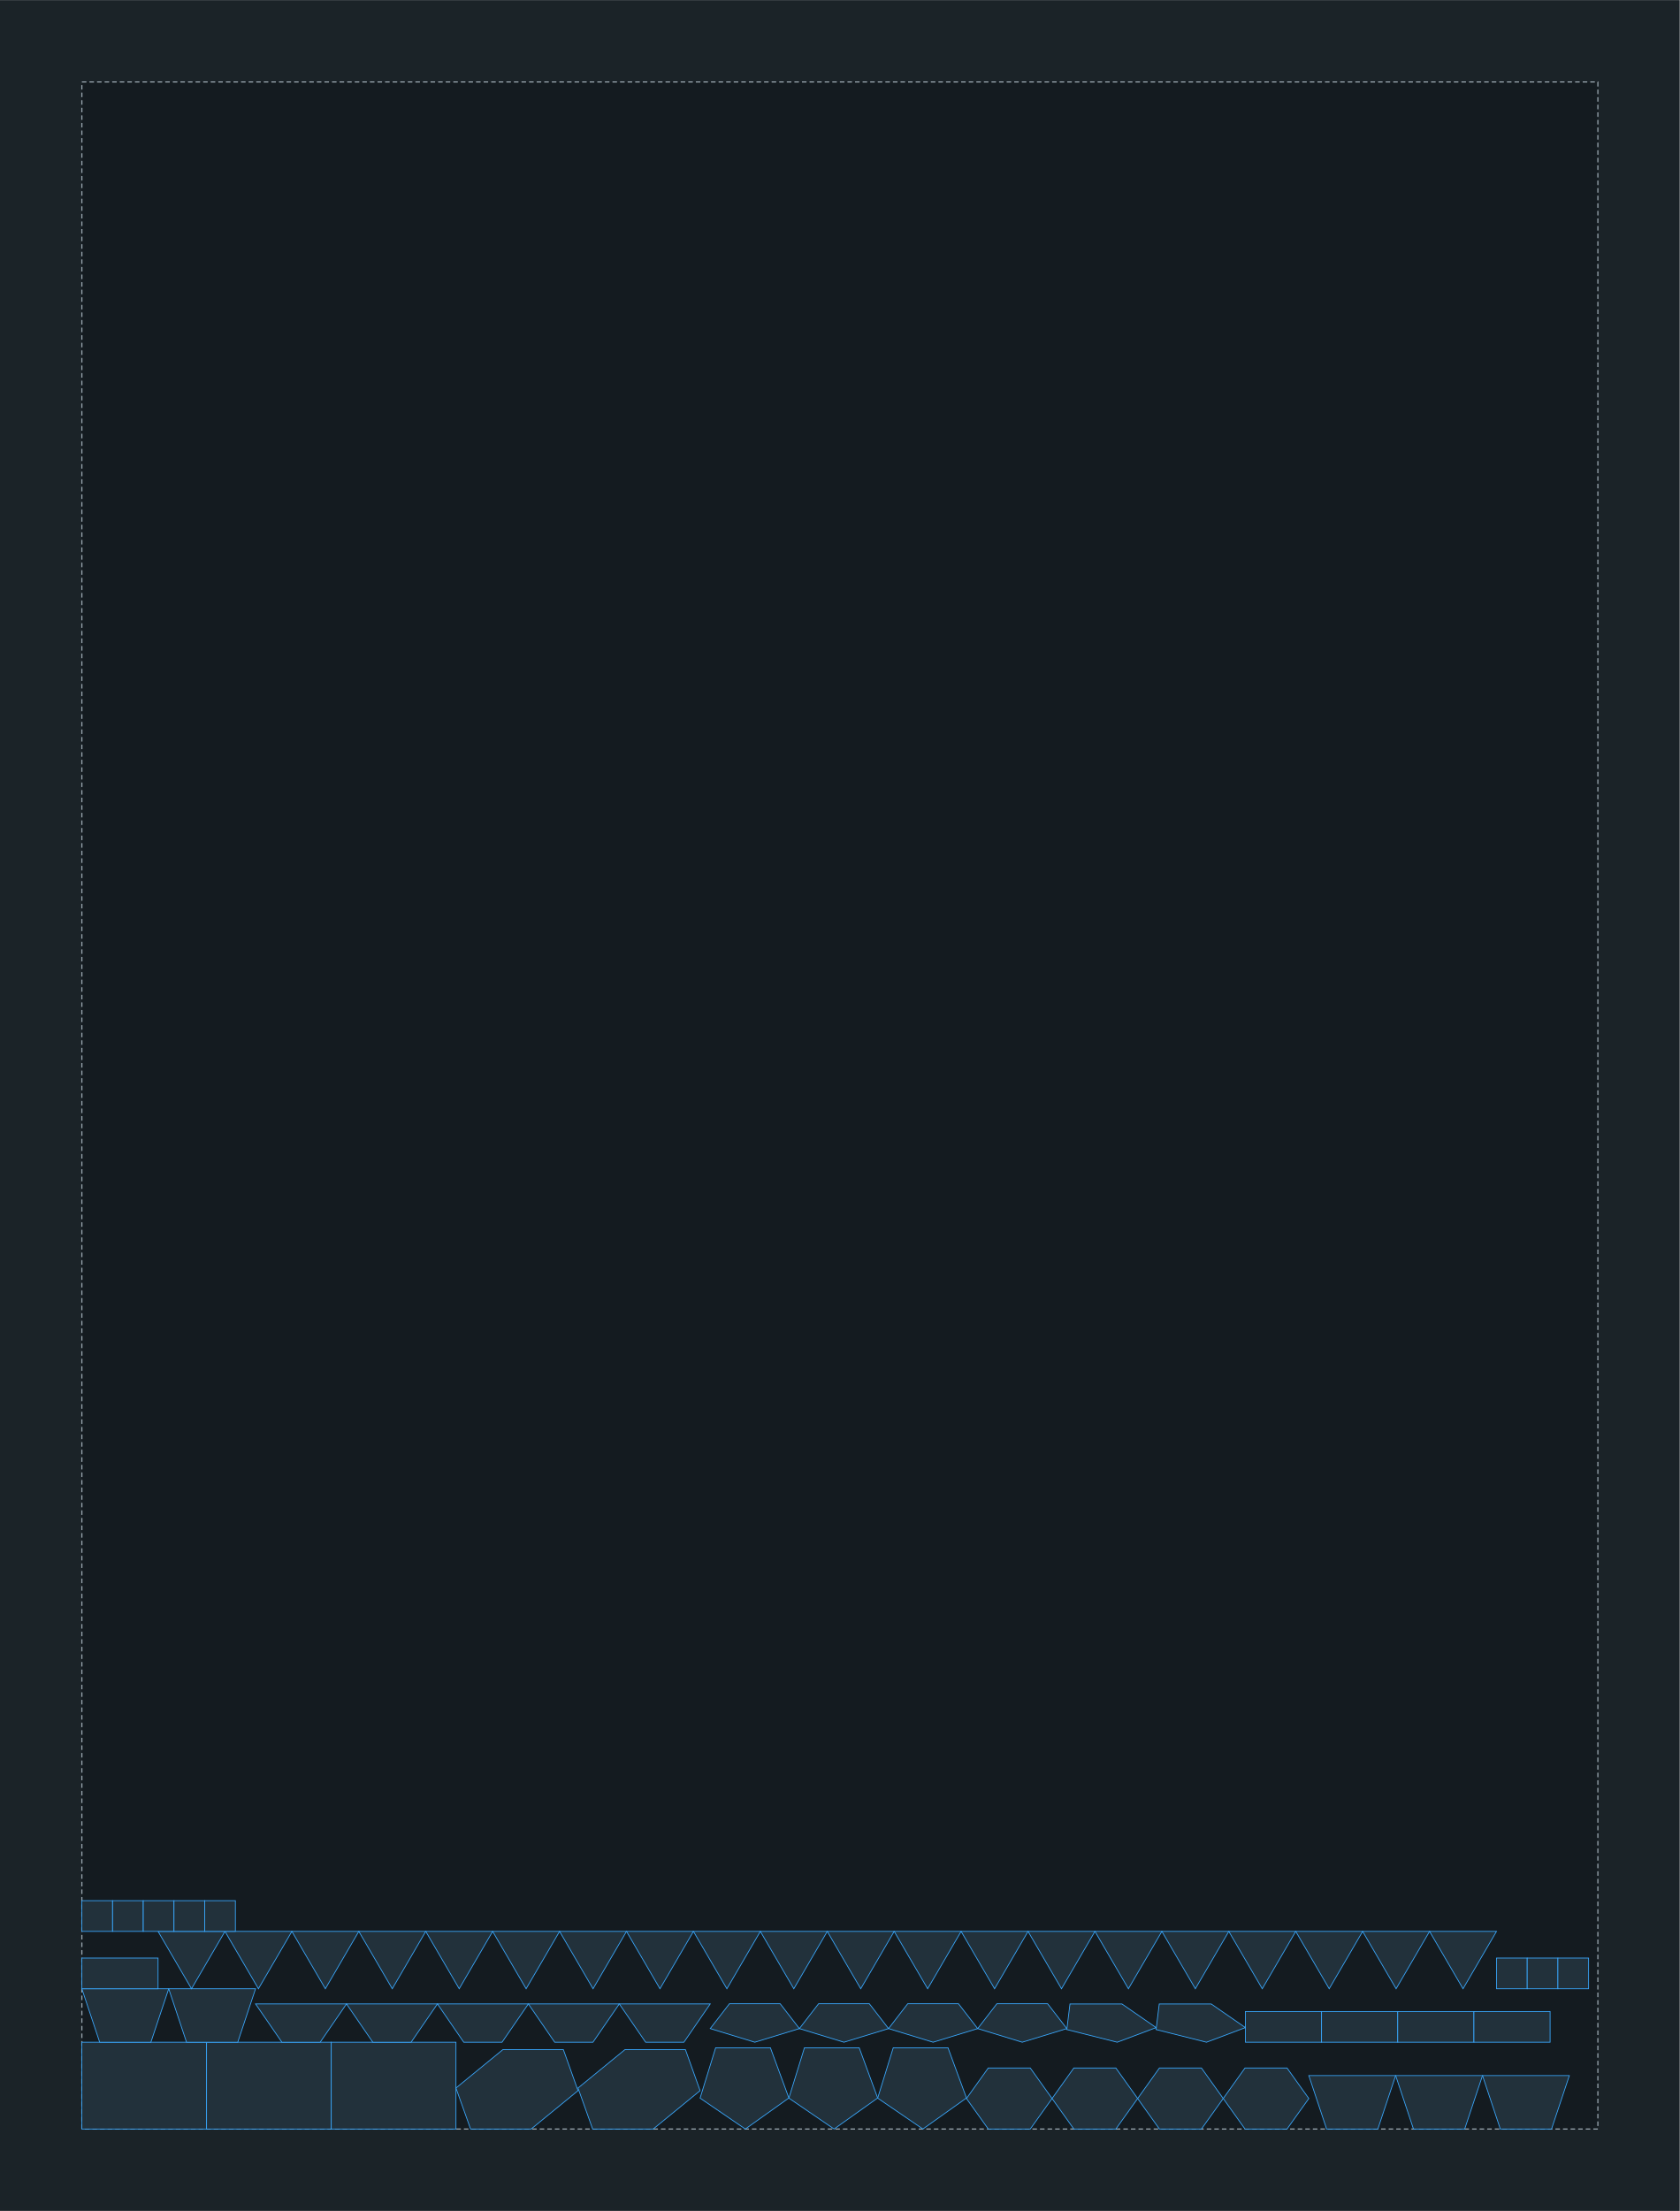
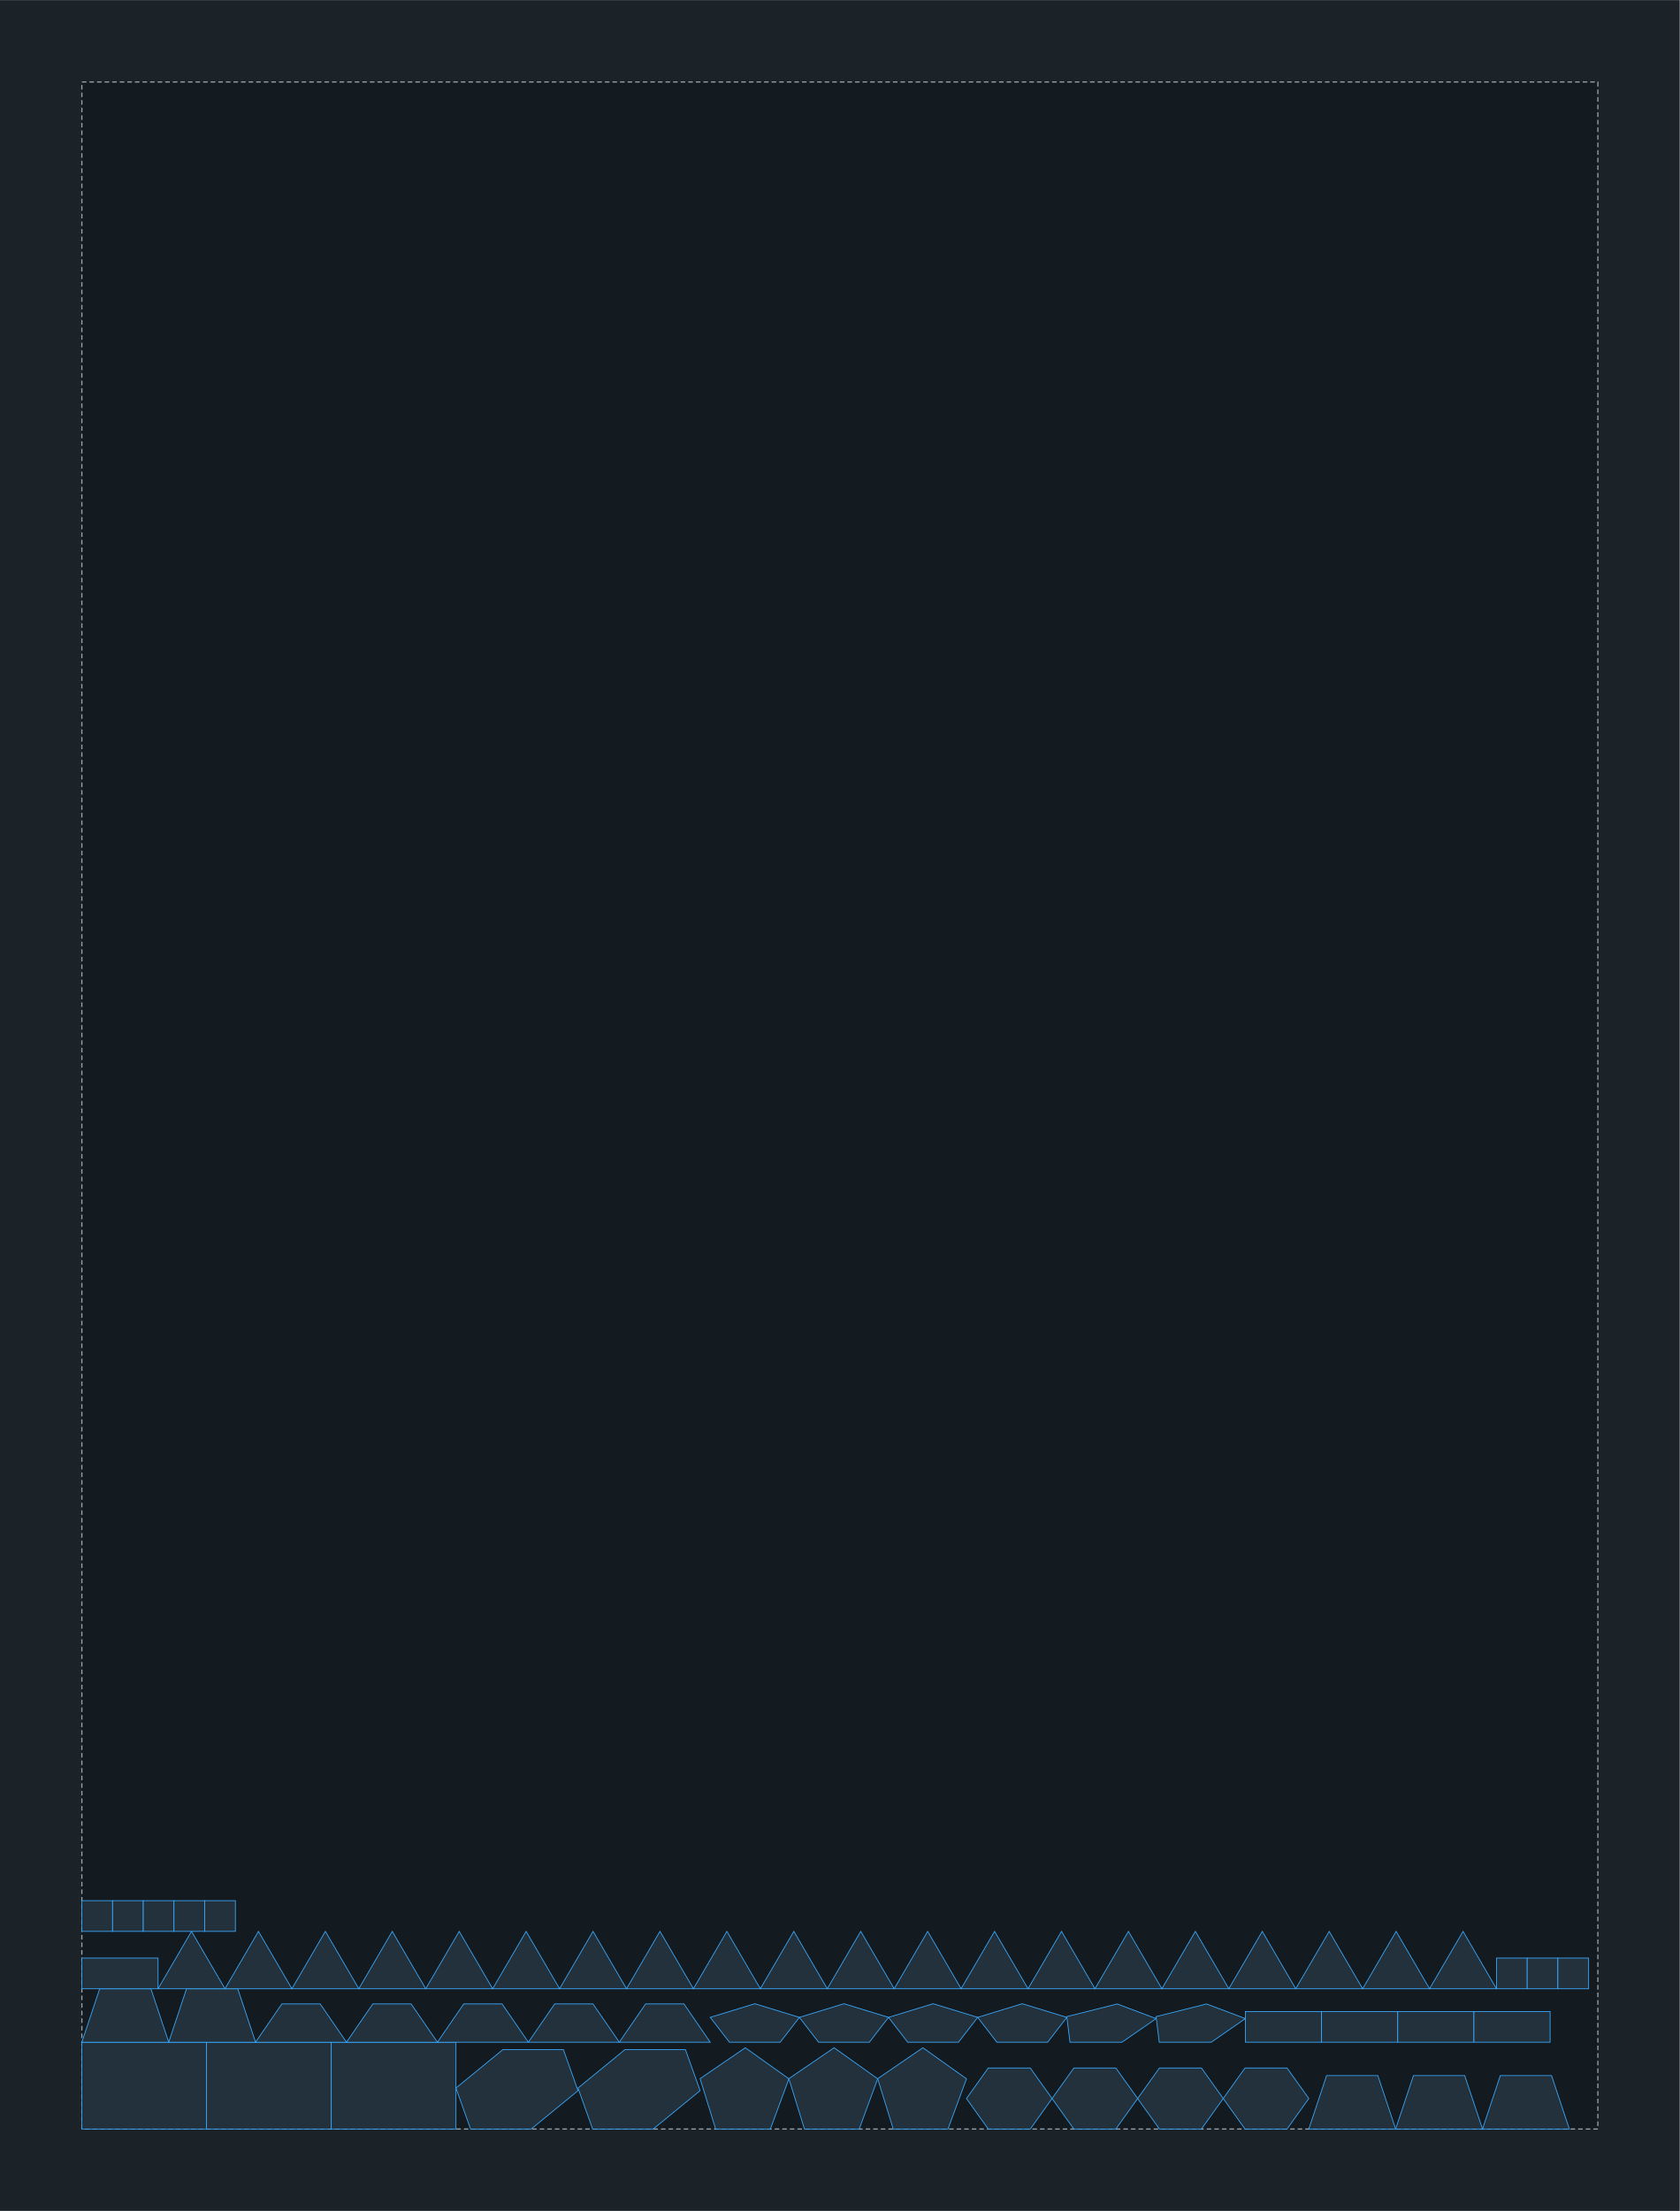
<svg xmlns="http://www.w3.org/2000/svg" viewBox="-108 -2808 2216 2916" width="1000" height="1316">
  <rect x="-108" y="-2808" width="2216" height="2916" fill="#1b2328" />
  <rect x="0" y="-2700" width="2000" height="2700" fill="#141b20" stroke="#9aa7b0" stroke-width="1.5" stroke-dasharray="6 4" />
  <g fill="#22313b" stroke="#39a9ff" stroke-width="1">
    <polygon points="0,0 164.504,0 164.504,-114.504 0,-114.504" />
    <polygon points="164.504,0 329.008,0 329.008,-114.504 164.504,-114.504" />
    <polygon points="329.008,0 493.512,0 493.512,-114.504 329.008,-114.504" />
    <polygon points="592.726,0 512.819,0 493.512,-54.058 555.341,-104.678 635.248,-104.678 654.555,-50.62" />
    <polygon points="753.769,0 673.862,0 654.555,-54.058 716.384,-104.678 796.291,-104.678 815.598,-50.62" />
-     <polygon points="932.74,-40.946 875.232,0 815.598,-40.745 836.132,-107.196 908.356,-107.196" />
-     <polygon points="1049.882,-40.946 992.374,0 932.74,-40.745 953.274,-107.196 1025.498,-107.196" />
-     <polygon points="1167.024,-40.946 1109.516,0 1049.882,-40.745 1070.416,-107.196 1142.64,-107.196" />
+     <polygon points="932.74,-66.25 875.232,-107.196 815.598,-66.451 836.132,0 908.356,0" />
+     <polygon points="1049.882,-66.25 992.374,-107.196 932.74,-66.451 953.274,0 1025.498,0" />
+     <polygon points="1167.024,-66.25 1109.516,-107.196 1049.882,-66.451 1070.416,0 1142.64,0" />
    <polygon points="1279.932,-40.252 1251.181,-80.504 1195.775,-80.504 1167.024,-40.252 1195.775,0 1251.181,0" />
    <polygon points="1392.84,-40.252 1364.089,-80.504 1308.683,-80.504 1279.932,-40.252 1308.683,0 1364.089,0" />
    <polygon points="1505.748,-40.252 1476.997,-80.504 1421.591,-80.504 1392.84,-40.252 1421.591,0 1476.997,0" />
    <polygon points="1618.656,-40.252 1589.905,-80.504 1534.499,-80.504 1505.748,-40.252 1534.499,0 1589.905,0" />
-     <polygon points="1642.158,0 1709.728,0 1733.23,-70.504 1618.656,-70.504" />
-     <polygon points="1756.732,0 1824.302,0 1847.804,-70.504 1733.23,-70.504" />
-     <polygon points="1871.306,0 1938.876,0 1962.378,-70.504 1847.804,-70.504" />
-     <polygon points="23.502,-114.504 91.072,-114.504 114.574,-185.008 0,-185.008" />
-     <polygon points="138.076,-114.504 205.646,-114.504 229.148,-185.008 114.574,-185.008" />
-     <polygon points="263.869,-114.504 314.395,-114.504 349.116,-165.008 229.148,-165.008" />
-     <polygon points="383.837,-114.504 434.363,-114.504 469.084,-165.008 349.116,-165.008" />
-     <polygon points="503.805,-114.504 554.331,-114.504 589.052,-165.008 469.084,-165.008" />
-     <polygon points="623.773,-114.504 674.299,-114.504 709.02,-165.008 589.052,-165.008" />
-     <polygon points="743.741,-114.504 794.267,-114.504 828.988,-165.008 709.02,-165.008" />
-     <polygon points="887.79,-114.504 946.592,-132.473 921.271,-165.248 854.309,-165.248 828.988,-132.473" />
-     <polygon points="1005.394,-114.504 1064.196,-132.473 1038.875,-165.248 971.913,-165.248 946.592,-132.473" />
-     <polygon points="1122.998,-114.504 1181.8,-132.473 1156.479,-165.248 1089.517,-165.248 1064.196,-132.473" />
-     <polygon points="1240.602,-114.504 1299.404,-132.473 1274.083,-165.248 1207.121,-165.248 1181.8,-132.473" />
-     <polygon points="1417.183,-133.772 1365.896,-114.504 1299.404,-131.197 1303.576,-164.948 1372.132,-164.948" />
-     <polygon points="1534.962,-133.772 1483.675,-114.504 1417.183,-131.197 1421.355,-164.948 1489.911,-164.948" />
+     <polygon points="1709.728,-70.504 1642.158,-70.504 1618.656,0 1733.23,0" />
+     <polygon points="1824.302,-70.504 1756.732,-70.504 1733.23,0 1847.804,0" />
+     <polygon points="1938.876,-70.504 1871.306,-70.504 1847.804,0 1962.378,0" />
+     <polygon points="91.072,-185.008 23.502,-185.008 0,-114.504 114.574,-114.504" />
+     <polygon points="205.646,-185.008 138.076,-185.008 114.574,-114.504 229.148,-114.504" />
+     <polygon points="314.395,-165.008 263.869,-165.008 229.148,-114.504 349.116,-114.504" />
+     <polygon points="434.363,-165.008 383.837,-165.008 349.116,-114.504 469.084,-114.504" />
+     <polygon points="554.331,-165.008 503.805,-165.008 469.084,-114.504 589.052,-114.504" />
+     <polygon points="674.299,-165.008 623.773,-165.008 589.052,-114.504 709.02,-114.504" />
+     <polygon points="794.267,-165.008 743.741,-165.008 709.02,-114.504 828.988,-114.504" />
+     <polygon points="887.79,-165.248 828.988,-147.279 854.309,-114.504 921.271,-114.504 946.592,-147.279" />
+     <polygon points="1005.394,-165.248 946.592,-147.279 971.913,-114.504 1038.875,-114.504 1064.196,-147.279" />
+     <polygon points="1122.998,-165.248 1064.196,-147.279 1089.517,-114.504 1156.479,-114.504 1181.8,-147.279" />
+     <polygon points="1240.602,-165.248 1181.8,-147.279 1207.121,-114.504 1274.083,-114.504 1299.404,-147.279" />
+     <polygon points="1417.183,-145.68 1365.896,-164.948 1299.404,-148.255 1303.576,-114.504 1372.132,-114.504" />
+     <polygon points="1534.962,-145.68 1483.675,-164.948 1417.183,-148.255 1421.355,-114.504 1489.911,-114.504" />
    <polygon points="1635.466,-114.504 1635.466,-155.008 1534.962,-155.008 1534.962,-114.504" />
    <polygon points="1735.97,-114.504 1735.97,-155.008 1635.466,-155.008 1635.466,-114.504" />
    <polygon points="1836.474,-114.504 1836.474,-155.008 1735.97,-155.008 1735.97,-114.504" />
    <polygon points="1936.978,-114.504 1936.978,-155.008 1836.474,-155.008 1836.474,-114.504" />
    <polygon points="100.504,-185.008 100.504,-225.512 0,-225.512 0,-185.008" />
-     <polygon points="144.648,-185.008 188.792,-260.683 100.504,-260.683" />
-     <polygon points="232.936,-185.008 277.08,-260.683 188.792,-260.683" />
-     <polygon points="321.224,-185.008 365.368,-260.683 277.08,-260.683" />
-     <polygon points="409.512,-185.008 453.656,-260.683 365.368,-260.683" />
-     <polygon points="497.8,-185.008 541.944,-260.683 453.656,-260.683" />
-     <polygon points="586.088,-185.008 630.232,-260.683 541.944,-260.683" />
-     <polygon points="674.376,-185.008 718.52,-260.683 630.232,-260.683" />
-     <polygon points="762.664,-185.008 806.808,-260.683 718.52,-260.683" />
-     <polygon points="850.952,-185.008 895.096,-260.683 806.808,-260.683" />
-     <polygon points="939.24,-185.008 983.384,-260.683 895.096,-260.683" />
-     <polygon points="1027.528,-185.008 1071.672,-260.683 983.384,-260.683" />
-     <polygon points="1115.816,-185.008 1159.96,-260.683 1071.672,-260.683" />
-     <polygon points="1204.104,-185.008 1248.248,-260.683 1159.96,-260.683" />
-     <polygon points="1292.392,-185.008 1336.536,-260.683 1248.248,-260.683" />
-     <polygon points="1380.68,-185.008 1424.824,-260.683 1336.536,-260.683" />
-     <polygon points="1468.968,-185.008 1513.112,-260.683 1424.824,-260.683" />
-     <polygon points="1557.256,-185.008 1601.4,-260.683 1513.112,-260.683" />
-     <polygon points="1645.544,-185.008 1689.688,-260.683 1601.4,-260.683" />
-     <polygon points="1733.832,-185.008 1777.976,-260.683 1689.688,-260.683" />
-     <polygon points="1822.12,-185.008 1866.264,-260.683 1777.976,-260.683" />
+     <polygon points="144.648,-260.683 100.504,-185.008 188.792,-185.008" />
+     <polygon points="232.936,-260.683 188.792,-185.008 277.08,-185.008" />
+     <polygon points="321.224,-260.683 277.08,-185.008 365.368,-185.008" />
+     <polygon points="409.512,-260.683 365.368,-185.008 453.656,-185.008" />
+     <polygon points="497.8,-260.683 453.656,-185.008 541.944,-185.008" />
+     <polygon points="586.088,-260.683 541.944,-185.008 630.232,-185.008" />
+     <polygon points="674.376,-260.683 630.232,-185.008 718.52,-185.008" />
+     <polygon points="762.664,-260.683 718.52,-185.008 806.808,-185.008" />
+     <polygon points="850.952,-260.683 806.808,-185.008 895.096,-185.008" />
+     <polygon points="939.24,-260.683 895.096,-185.008 983.384,-185.008" />
+     <polygon points="1027.528,-260.683 983.384,-185.008 1071.672,-185.008" />
+     <polygon points="1115.816,-260.683 1071.672,-185.008 1159.96,-185.008" />
+     <polygon points="1204.104,-260.683 1159.96,-185.008 1248.248,-185.008" />
+     <polygon points="1292.392,-260.683 1248.248,-185.008 1336.536,-185.008" />
+     <polygon points="1380.68,-260.683 1336.536,-185.008 1424.824,-185.008" />
+     <polygon points="1468.968,-260.683 1424.824,-185.008 1513.112,-185.008" />
+     <polygon points="1557.256,-260.683 1513.112,-185.008 1601.4,-185.008" />
+     <polygon points="1645.544,-260.683 1601.4,-185.008 1689.688,-185.008" />
+     <polygon points="1733.832,-260.683 1689.688,-185.008 1777.976,-185.008" />
+     <polygon points="1822.12,-260.683 1777.976,-185.008 1866.264,-185.008" />
    <polygon points="1866.264,-185.008 1906.768,-185.008 1906.768,-225.512 1866.264,-225.512" />
    <polygon points="1906.768,-185.008 1947.272,-185.008 1947.272,-225.512 1906.768,-225.512" />
    <polygon points="1947.272,-185.008 1987.776,-185.008 1987.776,-225.512 1947.272,-225.512" />
    <polygon points="0,-260.683 40.504,-260.683 40.504,-301.187 0,-301.187" />
    <polygon points="40.504,-260.683 81.008,-260.683 81.008,-301.187 40.504,-301.187" />
    <polygon points="81.008,-260.683 121.512,-260.683 121.512,-301.187 81.008,-301.187" />
    <polygon points="121.512,-260.683 162.016,-260.683 162.016,-301.187 121.512,-301.187" />
    <polygon points="162.016,-260.683 202.52,-260.683 202.52,-301.187 162.016,-301.187" />
  </g>
</svg>
